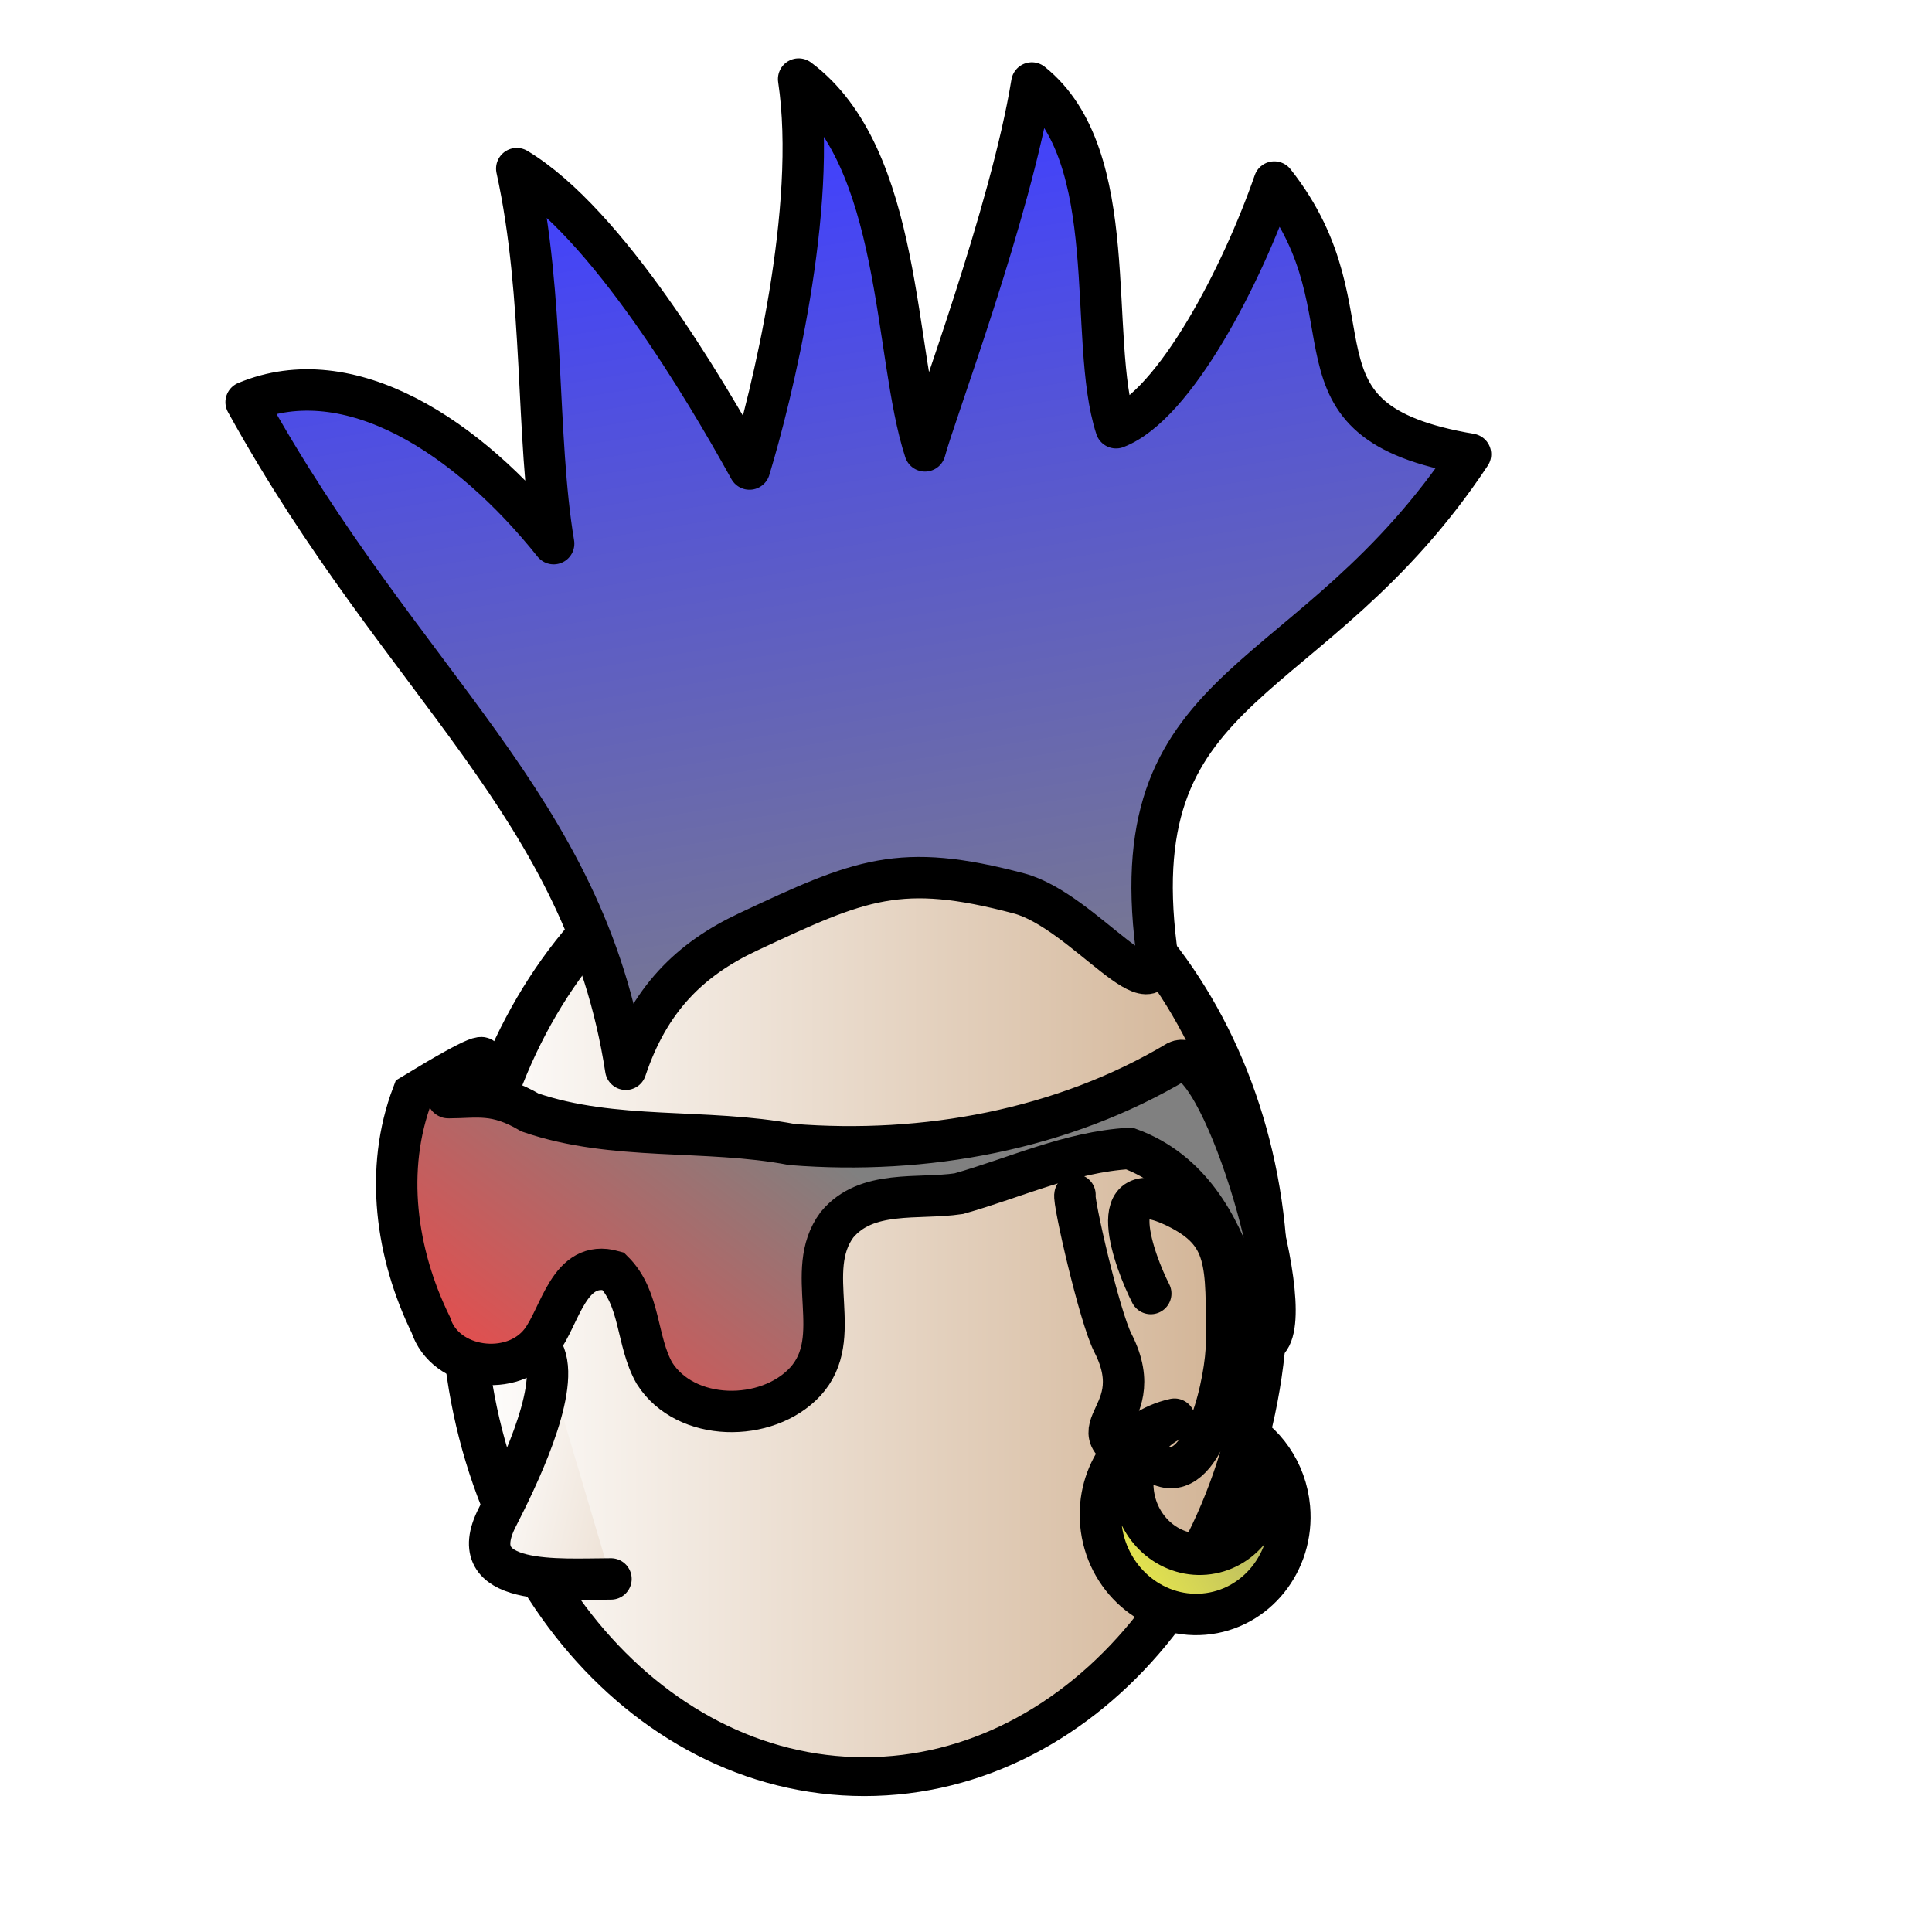
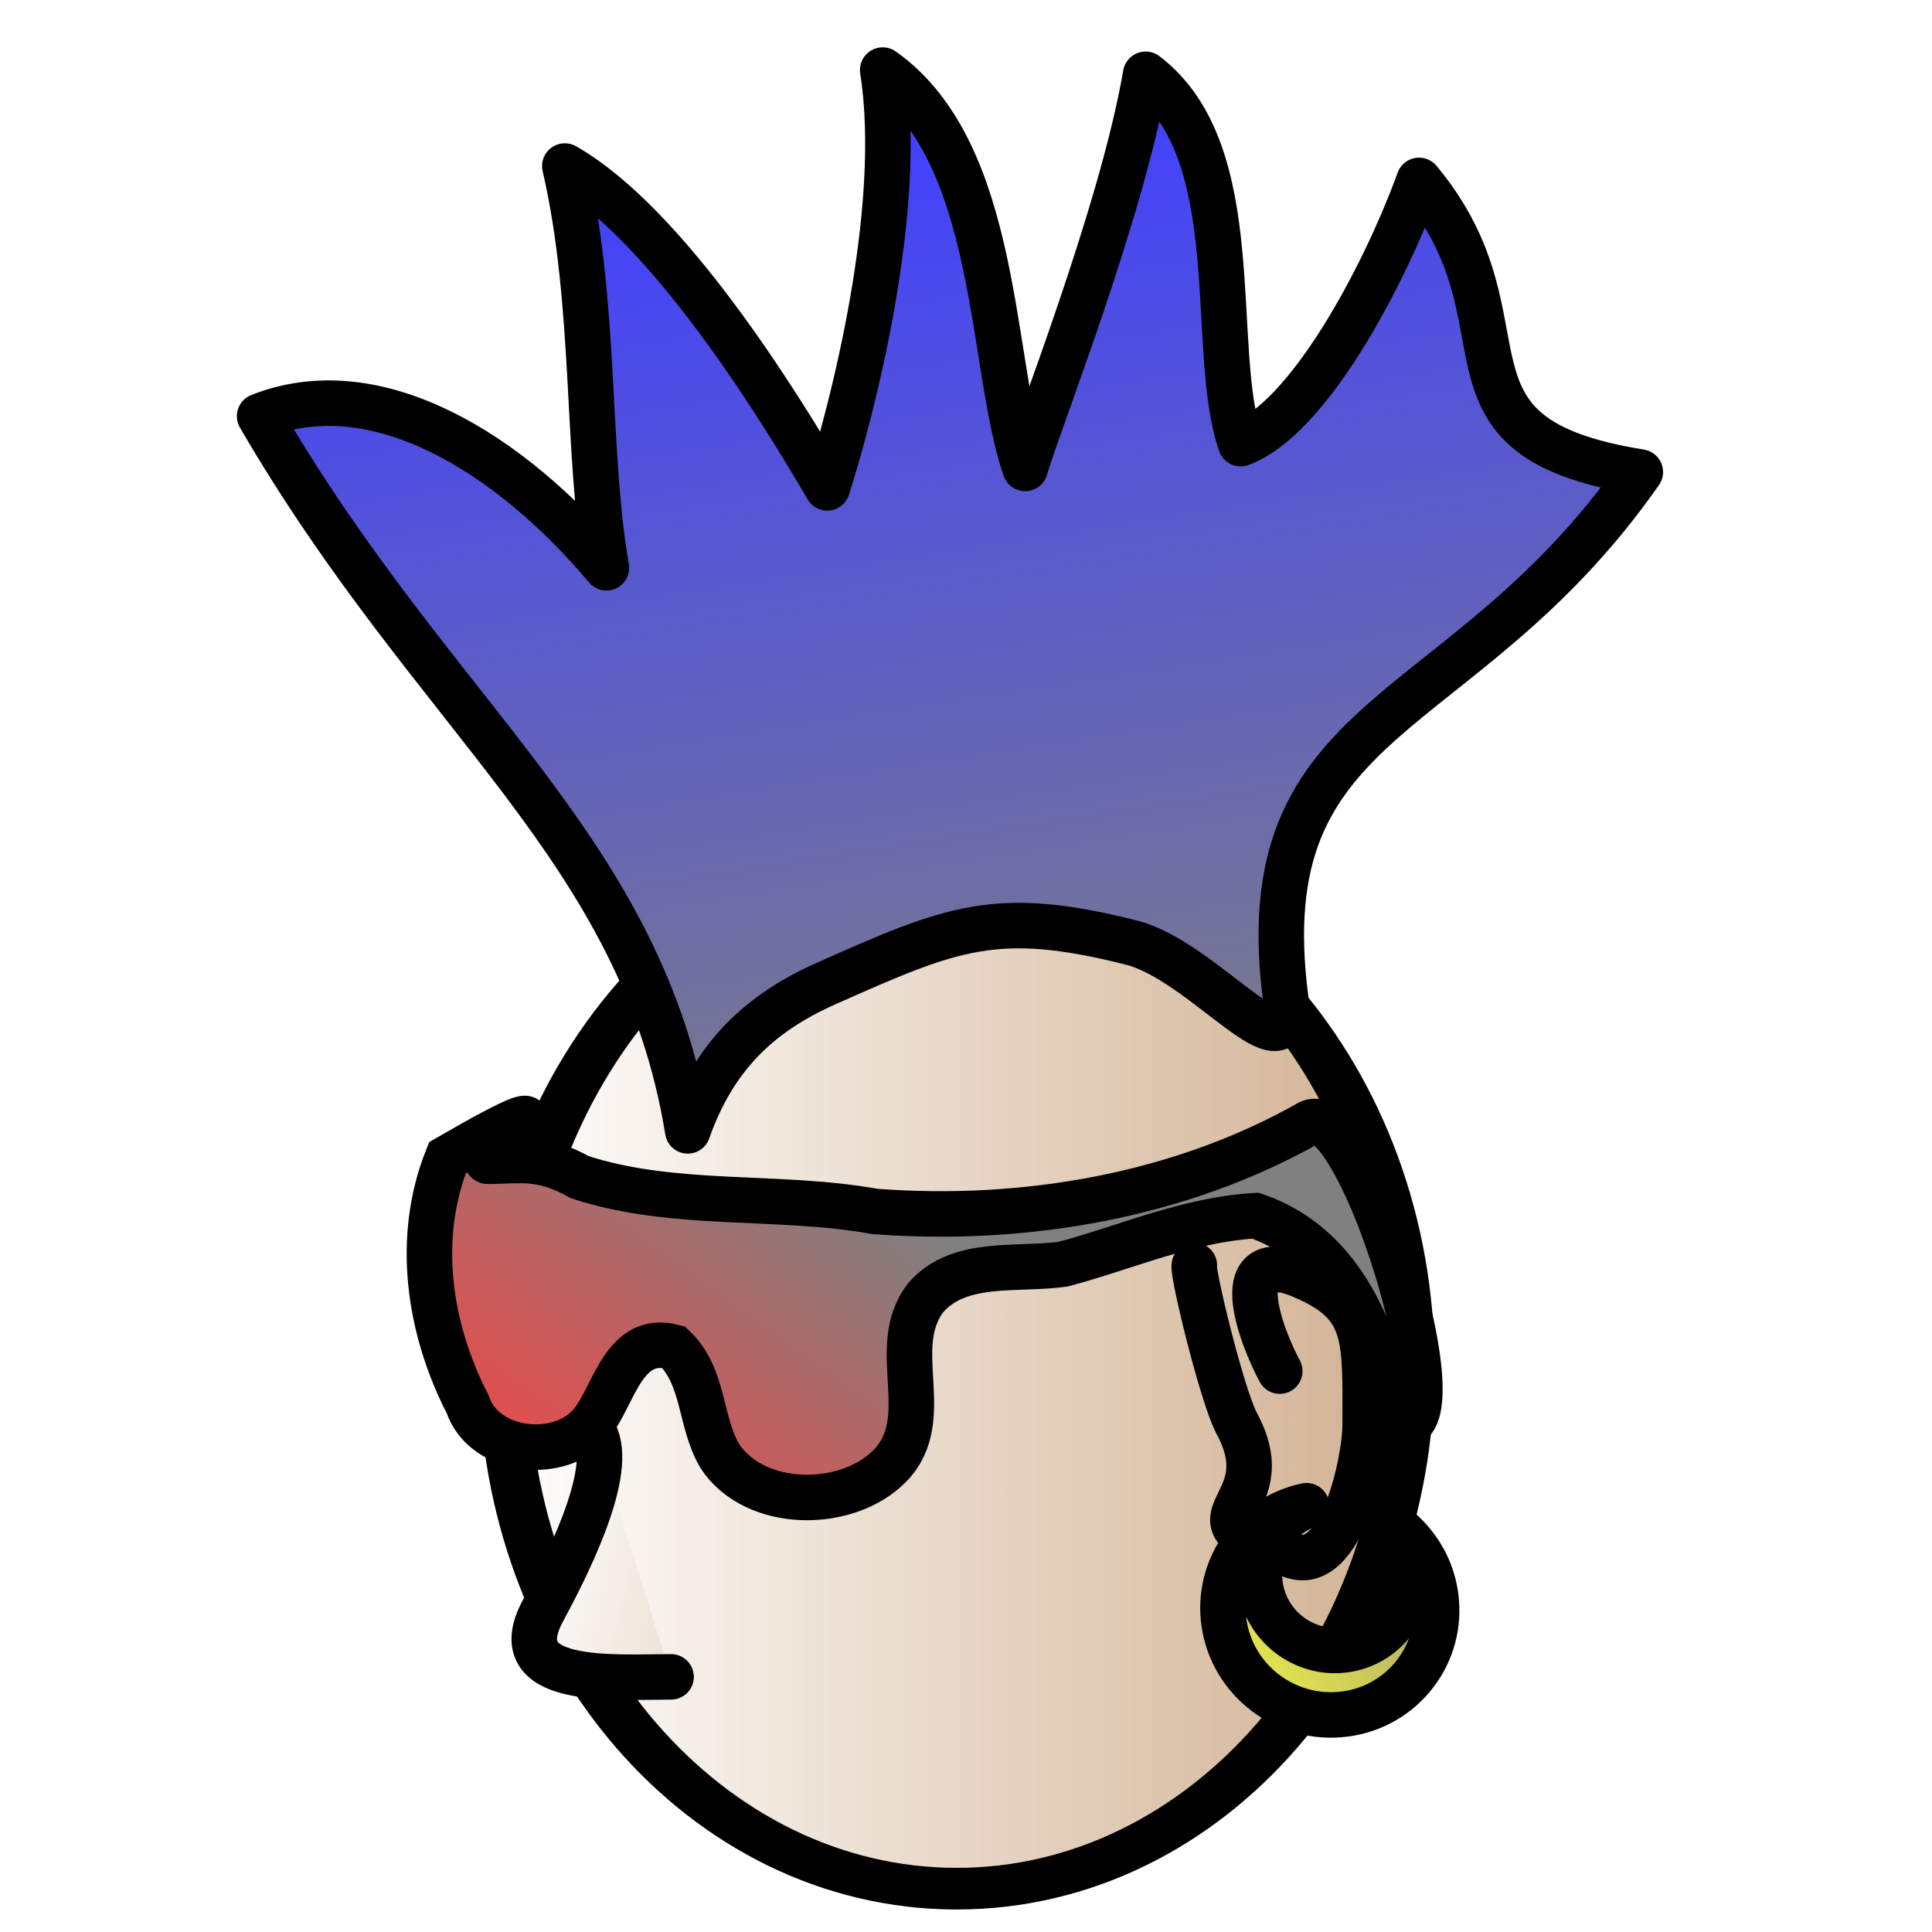
- <svg xmlns="http://www.w3.org/2000/svg" xmlns:xlink="http://www.w3.org/1999/xlink" width="700pt" height="700pt" id="svg36220" version="1.0">
+ <svg xmlns="http://www.w3.org/2000/svg" xmlns:xlink="http://www.w3.org/1999/xlink" width="100" height="100" id="svg36220" version="1.0">
  <defs id="defs36222">
    <linearGradient id="linearGradient4087">
      <stop style="stop-color:#808080;stop-opacity:1;" offset="0" id="stop4089" />
      <stop style="stop-color:#ffff40;stop-opacity:1;" offset="1" id="stop4091" />
    </linearGradient>
    <linearGradient id="linearGradient4071">
      <stop style="stop-color:#808080;stop-opacity:1;" offset="0" id="stop4073" />
      <stop style="stop-color:#ff4040;stop-opacity:1;" offset="1" id="stop4075" />
    </linearGradient>
    <linearGradient id="linearGradient2977">
      <stop style="stop-color:black;stop-opacity:1;" offset="0" id="stop2979" />
      <stop style="stop-color:lime;stop-opacity:1;" offset="1" id="stop2981" />
    </linearGradient>
    <linearGradient id="linearGradient2908">
      <stop style="stop-color:#808080;stop-opacity:1;" offset="0" id="stop2910" />
      <stop style="stop-color:#4040ff;stop-opacity:1;" offset="1" id="stop2912" />
    </linearGradient>
    <linearGradient id="linearGradient3099">
      <stop style="stop-color:#ffffff;stop-opacity:1" offset="0" id="stop3101" />
      <stop style="stop-color:#d0b090;stop-opacity:1" offset="1" id="stop3103" />
    </linearGradient>
    <linearGradient xlink:href="#linearGradient3099" id="linearGradient3105" x1="721.622" y1="220.042" x2="586.808" y2="554.597" gradientUnits="userSpaceOnUse" />
    <linearGradient xlink:href="#linearGradient3099" id="linearGradient2366" gradientUnits="userSpaceOnUse" x1="721.622" y1="220.042" x2="541.266" y2="599.38" />
-     <linearGradient xlink:href="#linearGradient2908" id="linearGradient2914" x1="439.211" y1="778.758" x2="358.421" y2="144.516" gradientUnits="userSpaceOnUse" gradientTransform="matrix(0.597709,0,0,0.768403,155.2065,-45.70692)" />
+     <linearGradient xlink:href="#linearGradient2908" id="linearGradient2914" x1="439.211" y1="778.758" x2="358.421" y2="144.516" gradientUnits="userSpaceOnUse" gradientTransform="matrix(7.2216188e-2,0,0,8.8197734e-2,17.82518,-6.002459)" />
    <linearGradient xlink:href="#linearGradient3099" id="linearGradient2975" x1="432.667" y1="411.333" x2="634.667" y2="478" gradientUnits="userSpaceOnUse" gradientTransform="matrix(-0.709936,-0.341975,-0.306873,0.712922,1841.67,361.9192)" />
    <linearGradient xlink:href="#linearGradient2977" id="linearGradient2983" x1="266.054" y1="588.673" x2="548.098" y2="789.982" gradientUnits="userSpaceOnUse" gradientTransform="matrix(-0.709936,-0.341975,-0.306873,0.712922,1841.67,361.9192)" />
    <linearGradient xlink:href="#linearGradient2977" id="linearGradient2993" x1="86.189" y1="245.658" x2="192.446" y2="150.666" gradientUnits="userSpaceOnUse" gradientTransform="matrix(-0.792969,0.478177,0.501923,0.829668,1342.988,-121.9422)" />
    <linearGradient xlink:href="#linearGradient3099" id="linearGradient4056" x1="156.278" y1="889.142" x2="588.542" y2="889.142" gradientUnits="userSpaceOnUse" />
-     <linearGradient xlink:href="#linearGradient4071" id="linearGradient4077" x1="313.562" y1="578.415" x2="153.285" y2="785.553" gradientUnits="userSpaceOnUse" gradientTransform="matrix(0.914953,0,0,0.894418,44.07221,-13.58629)" />
+     <linearGradient xlink:href="#linearGradient4071" id="linearGradient4077" x1="313.562" y1="578.415" x2="153.285" y2="785.553" gradientUnits="userSpaceOnUse" gradientTransform="matrix(0.1105462,0,0,0.1026618,4.397753,-2.315638)" />
    <linearGradient xlink:href="#linearGradient4087" id="linearGradient4093" x1="408.667" y1="841.667" x2="524.667" y2="841.667" gradientUnits="userSpaceOnUse" />
-     <linearGradient xlink:href="#linearGradient4087" id="linearGradient4098" gradientUnits="userSpaceOnUse" x1="563.045" y1="790.13" x2="393.396" y2="883.638" gradientTransform="matrix(0.911511,-7.75182e-2,7.929804e-2,0.891052,85.25759,18.45794)" />
-     <linearGradient xlink:href="#linearGradient3099" id="linearGradient4106" x1="192.93" y1="788.826" x2="404.993" y2="835.966" gradientUnits="userSpaceOnUse" gradientTransform="matrix(0.914953,0,0,0.894418,52.69838,3.278923)" />
+     <linearGradient xlink:href="#linearGradient4087" id="linearGradient4098" gradientUnits="userSpaceOnUse" x1="563.045" y1="790.13" x2="393.396" y2="883.638" gradientTransform="matrix(0.1101303,-8.8975832e-3,9.5809202e-3,0.1022755,9.373847,1.362424)" />
+     <linearGradient xlink:href="#linearGradient3099" id="linearGradient4106" x1="192.93" y1="788.826" x2="404.993" y2="835.966" gradientUnits="userSpaceOnUse" gradientTransform="matrix(0.1105462,0,0,0.1026618,5.439987,-0.3798377)" />
  </defs>
  <g id="layer1">
-     <path style="fill:url(#linearGradient4056);fill-opacity:1;stroke:#000000;stroke-width:23.285;stroke-linecap:round;stroke-linejoin:round;stroke-miterlimit:4;stroke-dasharray:none;stroke-opacity:1" id="path3173" d="M 584.542 889.142 A 212.132 292.271 0 1 1  160.278,889.142 A 212.132 292.271 0 1 1  584.542 889.142 z" transform="matrix(0.914876,0,0,0.806401,76.82154,-94.4169)" />
-     <path style="fill:url(#linearGradient2914);fill-opacity:1;fill-rule:evenodd;stroke:#000000;stroke-width:20;stroke-linecap:round;stroke-linejoin:round;stroke-miterlimit:4;stroke-dasharray:none;stroke-opacity:1" d="M 302.31,516.556 C 282.588,388.817 194.833,331.785 118.899,194.266 C 168.903,173.397 226.18,210.955 267.467,262.633 C 258.766,210.828 263.287,143.599 249.639,81.46 C 293.204,107.619 340.559,187.75 362.074,226.587 C 372.664,191.751 395.218,100.682 385.816,38.189 C 436.29,75.714 431.589,171.39 446.849,217.814 C 451.376,200.417 488.241,102.94 498.471,40.09 C 542.78,75.493 525.096,163.657 539.16,206.648 C 567.634,195.721 600.011,132.914 615.597,87.936 C 666.963,152.965 615.037,203.404 710.384,219.449 C 633.608,335.114 541.922,325.345 558.554,457.643 C 560.891,494.533 523.789,439.956 492.228,431.604 C 434.645,416.365 415.828,424.684 361.49,450.155 C 333.106,463.46 313.61,482.83 302.31,516.556 z " id="path2899" />
-     <path style="fill:url(#linearGradient4077);fill-opacity:1;fill-rule:evenodd;stroke:#000000;stroke-width:20;stroke-linecap:butt;stroke-linejoin:miter;stroke-miterlimit:4;stroke-dasharray:none;stroke-opacity:1" d="M 199.345,528.698 C 266.523,487.819 211.702,530.286 216.614,530.267 C 230.581,530.215 239.28,527.559 256.038,537.427 C 296.74,551.386 340.731,544.959 382.539,552.893 C 446.77,557.982 513.459,545.825 568.819,512.74 C 588.382,503.747 627.566,631.215 612.635,647.601 C 599.92,662.053 605.095,576.46 545.551,554.8 C 516.769,556.484 490.425,568.988 463.164,576.652 C 443.372,579.595 418.599,574.438 404.319,591.702 C 387.59,614.285 408.723,646.081 388.964,667.543 C 370.433,687.433 331.16,687.131 316.158,663.383 C 307.298,647.809 309.629,627.347 296.217,614.062 C 274.787,608.025 270.757,635.867 261.28,648.145 C 247.679,665.775 215.021,661.65 208.093,639.984 C 191.315,605.729 185.592,564.899 199.345,528.698 z " id="path4058" />
-     <path style="fill:url(#linearGradient4106);fill-opacity:1;fill-rule:evenodd;stroke:#000000;stroke-width:20;stroke-linecap:round;stroke-linejoin:round;stroke-miterlimit:4;stroke-dasharray:none;stroke-opacity:1" d="M 263.138,654.712 C 270.003,673.114 249.469,714.955 240.264,732.952 C 222.905,766.889 270.503,762.766 295.161,762.766" id="path4079" />
-     <path style="fill:none;fill-opacity:0.75;fill-rule:evenodd;stroke:#000000;stroke-width:0.937px;stroke-linecap:butt;stroke-linejoin:miter;stroke-opacity:1" d="M 936.02,941.499 C 935.555,942.43 936.02,943.582 936.02,941.499 z " id="path4081" />
-     <path style="fill:none;fill-opacity:0.75;fill-rule:evenodd;stroke:#000000;stroke-width:20;stroke-linecap:round;stroke-linejoin:round;stroke-miterlimit:4;stroke-dasharray:none;stroke-opacity:1" d="M 519.324,577.196 C 518.198,579.398 531.067,635.931 537.624,648.75 C 557.996,688.579 507.764,690.697 562.022,708.377 C 582.178,714.945 592.521,666.043 592.521,648.75 C 592.521,610.081 593.833,595.726 568.122,583.159 C 531.268,565.146 548.308,610.01 555.923,624.899" id="path4083" />
-     <path style="fill:url(#linearGradient4098);fill-opacity:1;stroke:#000000;stroke-width:20;stroke-linecap:round;stroke-linejoin:round;stroke-miterlimit:4;stroke-dasharray:none;stroke-opacity:1" d="M 567.383,685.592 C 545.227,690.474 529.633,711.935 531.785,736.118 C 534.12,762.351 556.433,781.914 581.591,779.774 C 606.749,777.635 625.271,754.599 622.936,728.367 C 621.371,710.781 610.846,696.208 596.486,689.149 C 604.34,694.685 609.872,703.794 610.82,714.443 C 612.47,732.989 599.591,749.262 582.079,750.751 C 564.567,752.24 549.006,738.386 547.356,719.84 C 545.994,704.54 554.525,690.77 567.383,685.592 z " id="path4085" />
+     <path style="fill:url(#linearGradient4056);fill-opacity:1;stroke:#000000;stroke-width:23.285;stroke-linecap:round;stroke-linejoin:round;stroke-miterlimit:4;stroke-dasharray:none;stroke-opacity:1" id="path3173" d="M 584.542,889.142 A 212.132,292.271 0 1 1 160.278,889.142 A 212.132,292.271 0 1 1 584.542,889.142 z" transform="matrix(0.1105368,0,0,9.2559158e-2,8.354573,-11.59341)" />
+     <path style="fill:url(#linearGradient2914);fill-opacity:1;fill-rule:evenodd;stroke:#000000;stroke-width:2.355;stroke-linecap:round;stroke-linejoin:round;stroke-miterlimit:4;stroke-dasharray:none;stroke-opacity:1" d="M 35.598,58.534 C 33.216,43.872 22.613,37.326 13.438,21.542 C 19.48,19.146 26.4,23.457 31.389,29.389 C 30.337,23.443 30.884,15.726 29.235,8.594 C 34.498,11.596 40.22,20.794 42.819,25.252 C 44.099,21.253 46.824,10.8 45.688,3.627 C 51.786,7.934 51.218,18.916 53.062,24.245 C 53.609,22.248 58.063,11.059 59.299,3.845 C 64.652,7.909 62.516,18.028 64.215,22.963 C 67.655,21.709 71.567,14.5 73.45,9.337 C 79.656,16.801 73.383,22.591 84.903,24.432 C 75.626,37.708 64.549,36.587 66.558,51.772 C 66.841,56.007 62.358,49.742 58.545,48.784 C 51.587,47.034 49.314,47.989 42.749,50.913 C 39.319,52.44 36.964,54.663 35.598,58.534 z" id="path2899" />
+     <path style="fill:url(#linearGradient4077);fill-opacity:1;fill-rule:evenodd;stroke:#000000;stroke-width:2.355;stroke-linecap:butt;stroke-linejoin:miter;stroke-miterlimit:4;stroke-dasharray:none;stroke-opacity:1" d="M 23.158,59.928 C 31.275,55.236 24.651,60.11 25.245,60.108 C 26.932,60.102 27.983,59.797 30.008,60.93 C 34.926,62.532 40.241,61.795 45.292,62.705 C 53.052,63.289 61.11,61.894 67.799,58.096 C 70.162,57.064 74.896,71.695 73.092,73.576 C 71.556,75.235 72.181,65.41 64.987,62.924 C 61.51,63.117 58.327,64.553 55.033,65.432 C 52.642,65.77 49.649,65.178 47.923,67.16 C 45.902,69.752 48.455,73.401 46.068,75.865 C 43.829,78.148 39.084,78.113 37.272,75.387 C 36.201,73.6 36.483,71.251 34.862,69.726 C 32.273,69.033 31.786,72.229 30.641,73.638 C 28.998,75.662 25.052,75.188 24.215,72.702 C 22.188,68.77 21.496,64.083 23.158,59.928 z" id="path4058" />
+     <path style="fill:url(#linearGradient4106);fill-opacity:1;fill-rule:evenodd;stroke:#000000;stroke-width:2.355;stroke-linecap:round;stroke-linejoin:round;stroke-miterlimit:4;stroke-dasharray:none;stroke-opacity:1" d="M 30.866,74.392 C 31.695,76.504 29.214,81.307 28.102,83.372 C 26.005,87.268 31.756,86.794 34.735,86.794" id="path4079" />
+     <path style="fill:none;fill-opacity:0.75;fill-rule:evenodd;stroke:#000000;stroke-width:0.11px;stroke-linecap:butt;stroke-linejoin:miter;stroke-opacity:1" d="M 112.164,107.31 C 112.108,107.416 112.164,107.549 112.164,107.31 z" id="path4081" />
+     <path style="fill:none;fill-opacity:0.75;fill-rule:evenodd;stroke:#000000;stroke-width:2.355;stroke-linecap:round;stroke-linejoin:round;stroke-miterlimit:4;stroke-dasharray:none;stroke-opacity:1" d="M 61.819,65.495 C 61.682,65.747 63.237,72.236 64.029,73.708 C 66.491,78.279 60.422,78.522 66.977,80.552 C 69.413,81.306 70.662,75.693 70.662,73.708 C 70.662,69.269 70.821,67.622 67.714,66.179 C 63.262,64.112 65.32,69.261 66.24,70.97" id="path4083" />
+     <path style="fill:url(#linearGradient4098);fill-opacity:1;stroke:#000000;stroke-width:2.355;stroke-linecap:round;stroke-linejoin:round;stroke-miterlimit:4;stroke-dasharray:none;stroke-opacity:1" d="M 67.625,77.936 C 64.948,78.497 63.064,80.96 63.324,83.736 C 63.606,86.747 66.302,88.992 69.342,88.747 C 72.381,88.501 74.619,85.857 74.337,82.846 C 74.148,80.828 72.876,79.155 71.141,78.345 C 72.09,78.98 72.759,80.026 72.873,81.248 C 73.073,83.377 71.516,85.244 69.401,85.415 C 67.285,85.586 65.405,83.996 65.205,81.867 C 65.041,80.111 66.071,78.531 67.625,77.936 z" id="path4085" />
  </g>
</svg>
